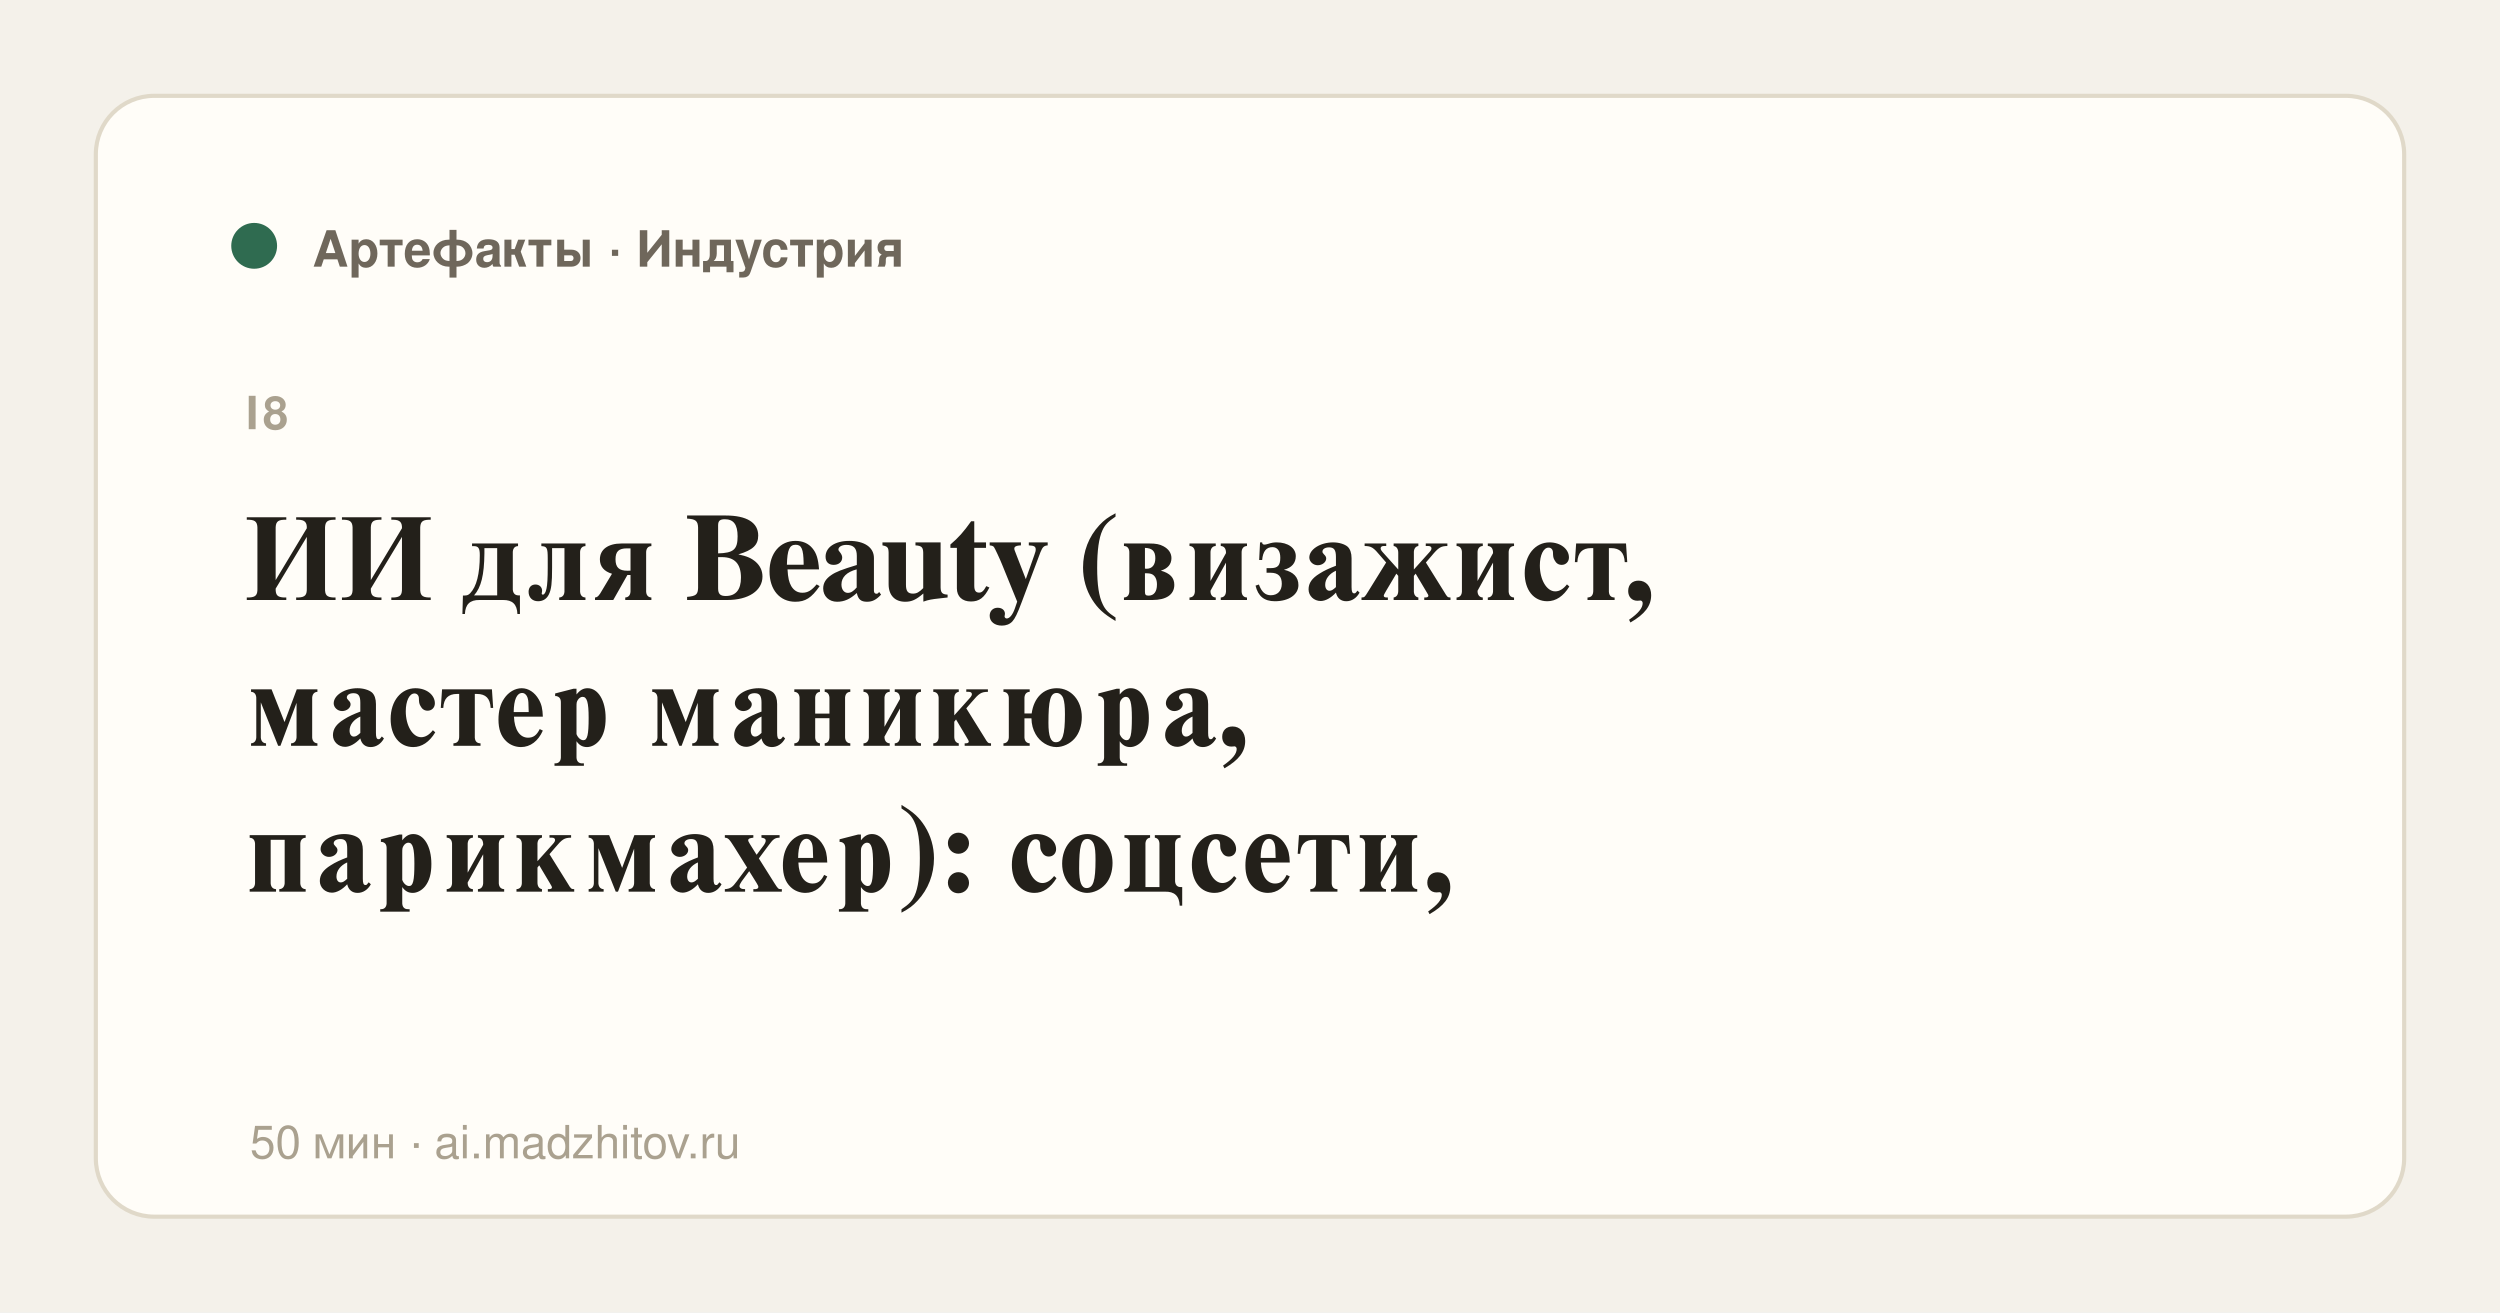
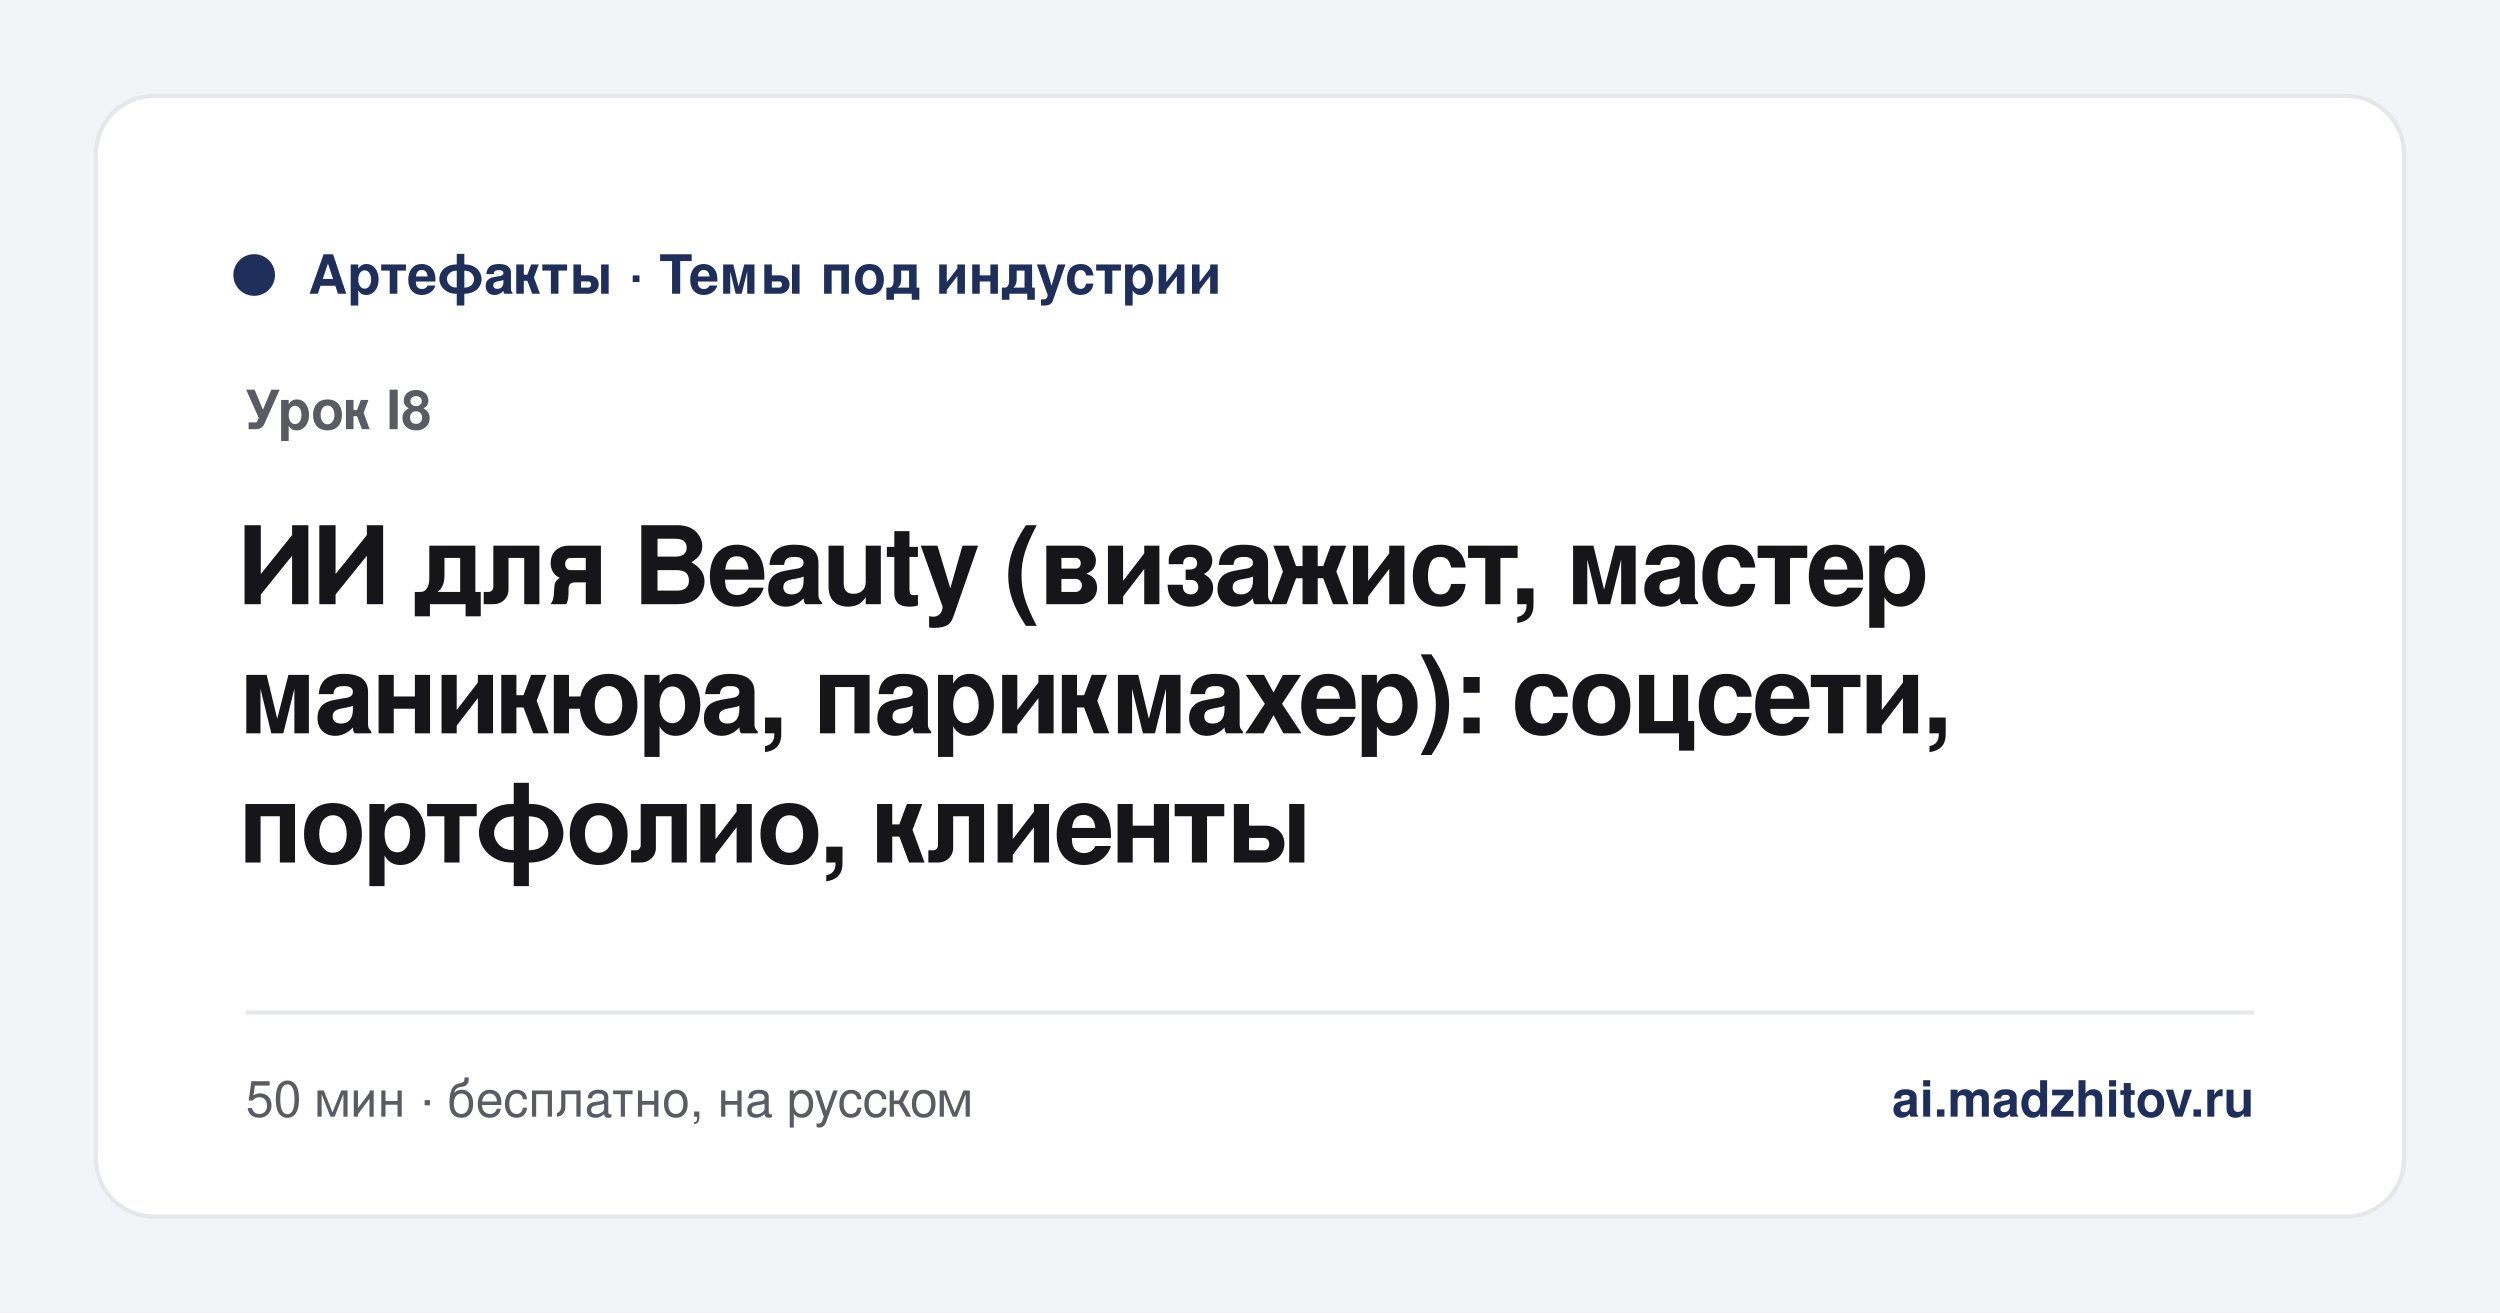
<svg xmlns="http://www.w3.org/2000/svg" width="1200" height="630" viewBox="0 0 1200 630">
-   <rect width="1200" height="630" fill="#f4f1ea" />
-   <rect x="46" y="46" width="1108" height="538" rx="28" fill="#fffdf8" stroke="#e0d9c9" stroke-width="2" />
-   <circle cx="122" cy="118" r="11" fill="#2f6b50" />
-   <text x="150" y="128" fill="#6f675b" font-family="Helvetica, Arial, sans-serif" font-size="24" font-weight="600">Артефакты · Индустрия</text>
-   <text x="118" y="206" fill="#aaa18f" font-family="Helvetica, Arial, sans-serif" font-size="22" font-weight="700" letter-spacing="2">I8</text>
-   <text x="116" y="288" fill="#23201a" font-family="Georgia, Times, serif" font-weight="700" font-size="60" letter-spacing="-1">ИИ для Beauty (визажист,</text>
-   <text x="116" y="358" fill="#23201a" font-family="Georgia, Times, serif" font-weight="700" font-size="60" letter-spacing="-1">мастер маникюра,</text>
-   <text x="116" y="428" fill="#23201a" font-family="Georgia, Times, serif" font-weight="700" font-size="60" letter-spacing="-1">парикмахер): соцсети,</text>
-   <text x="120" y="556" fill="#aaa18f" font-family="Helvetica, Arial, sans-serif" font-size="22">50 мин · ai.madzhitov.ru</text>
+   <rect width="1200" height="630" fill="#F3F4F7" />
+   <rect x="46" y="46" width="1108" height="538" rx="28" fill="#FFFFFF" stroke="#E6E7EC" stroke-width="2" />
+   <circle cx="122" cy="132" r="10" fill="#1F2F5C" />
+   <text x="148" y="141" fill="#1F2F5C" font-family="Helvetica Neue, Helvetica, Arial, sans-serif" font-size="26" font-weight="600">Артефакты · Темы под индустрии</text>
+   <text x="118" y="206" fill="#5A5B63" font-family="Helvetica Neue, Helvetica, Arial, sans-serif" font-size="26" font-weight="600">Урок I8</text>
+   <text x="114" y="290" fill="#16161A" font-family="Helvetica Neue, Helvetica, Arial, sans-serif" font-weight="700" font-size="52" letter-spacing="-1.5">ИИ для Beauty (визажист, мастер</text>
+   <text x="114" y="352" fill="#16161A" font-family="Helvetica Neue, Helvetica, Arial, sans-serif" font-weight="700" font-size="52" letter-spacing="-1.5">маникюра, парикмахер): соцсети,</text>
+   <text x="114" y="414" fill="#16161A" font-family="Helvetica Neue, Helvetica, Arial, sans-serif" font-weight="700" font-size="52" letter-spacing="-1.5">портфолио, клиенты</text>
+   <line x1="118" y1="486" x2="1082" y2="486" stroke="#E6E7EC" stroke-width="2" />
+   <text x="118" y="536" fill="#5A5B63" font-family="Helvetica Neue, Helvetica, Arial, sans-serif" font-size="24">50 мин · бесплатно, на русском</text>
+   <text x="1082" y="536" fill="#1F2F5C" font-family="Helvetica Neue, Helvetica, Arial, sans-serif" font-size="24" font-weight="600" text-anchor="end">ai.madzhitov.ru</text>
</svg>
